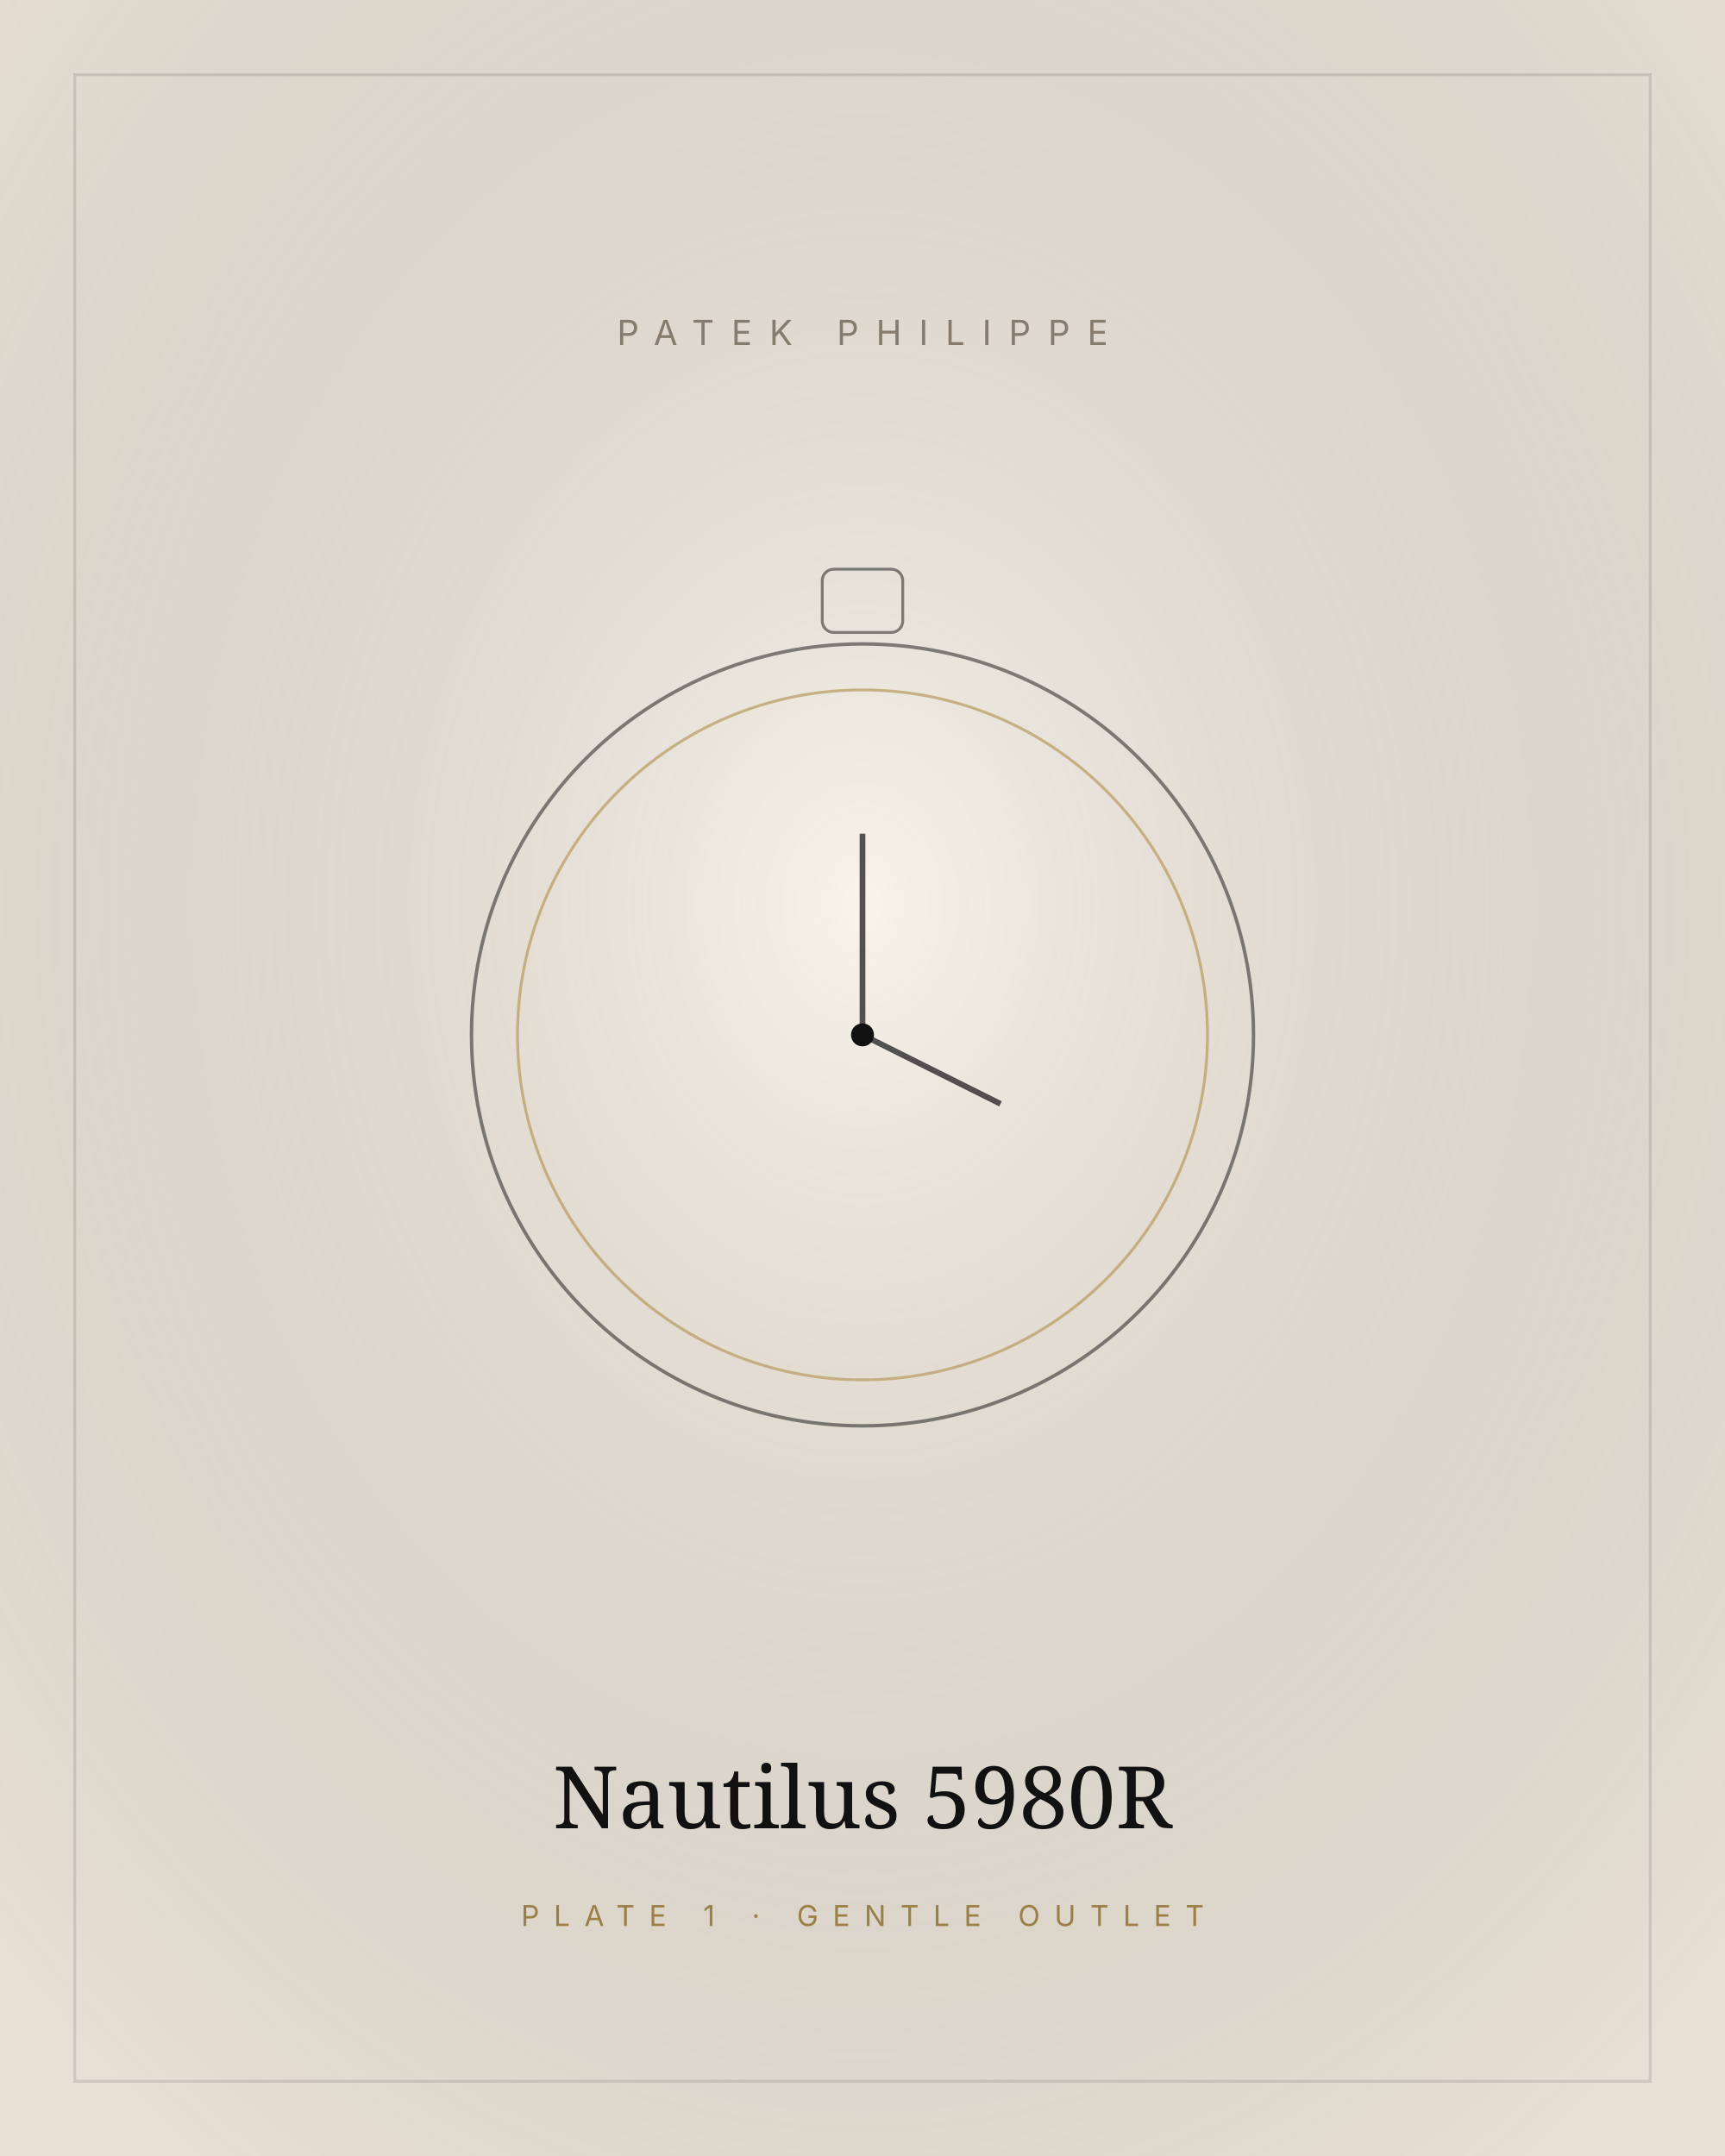
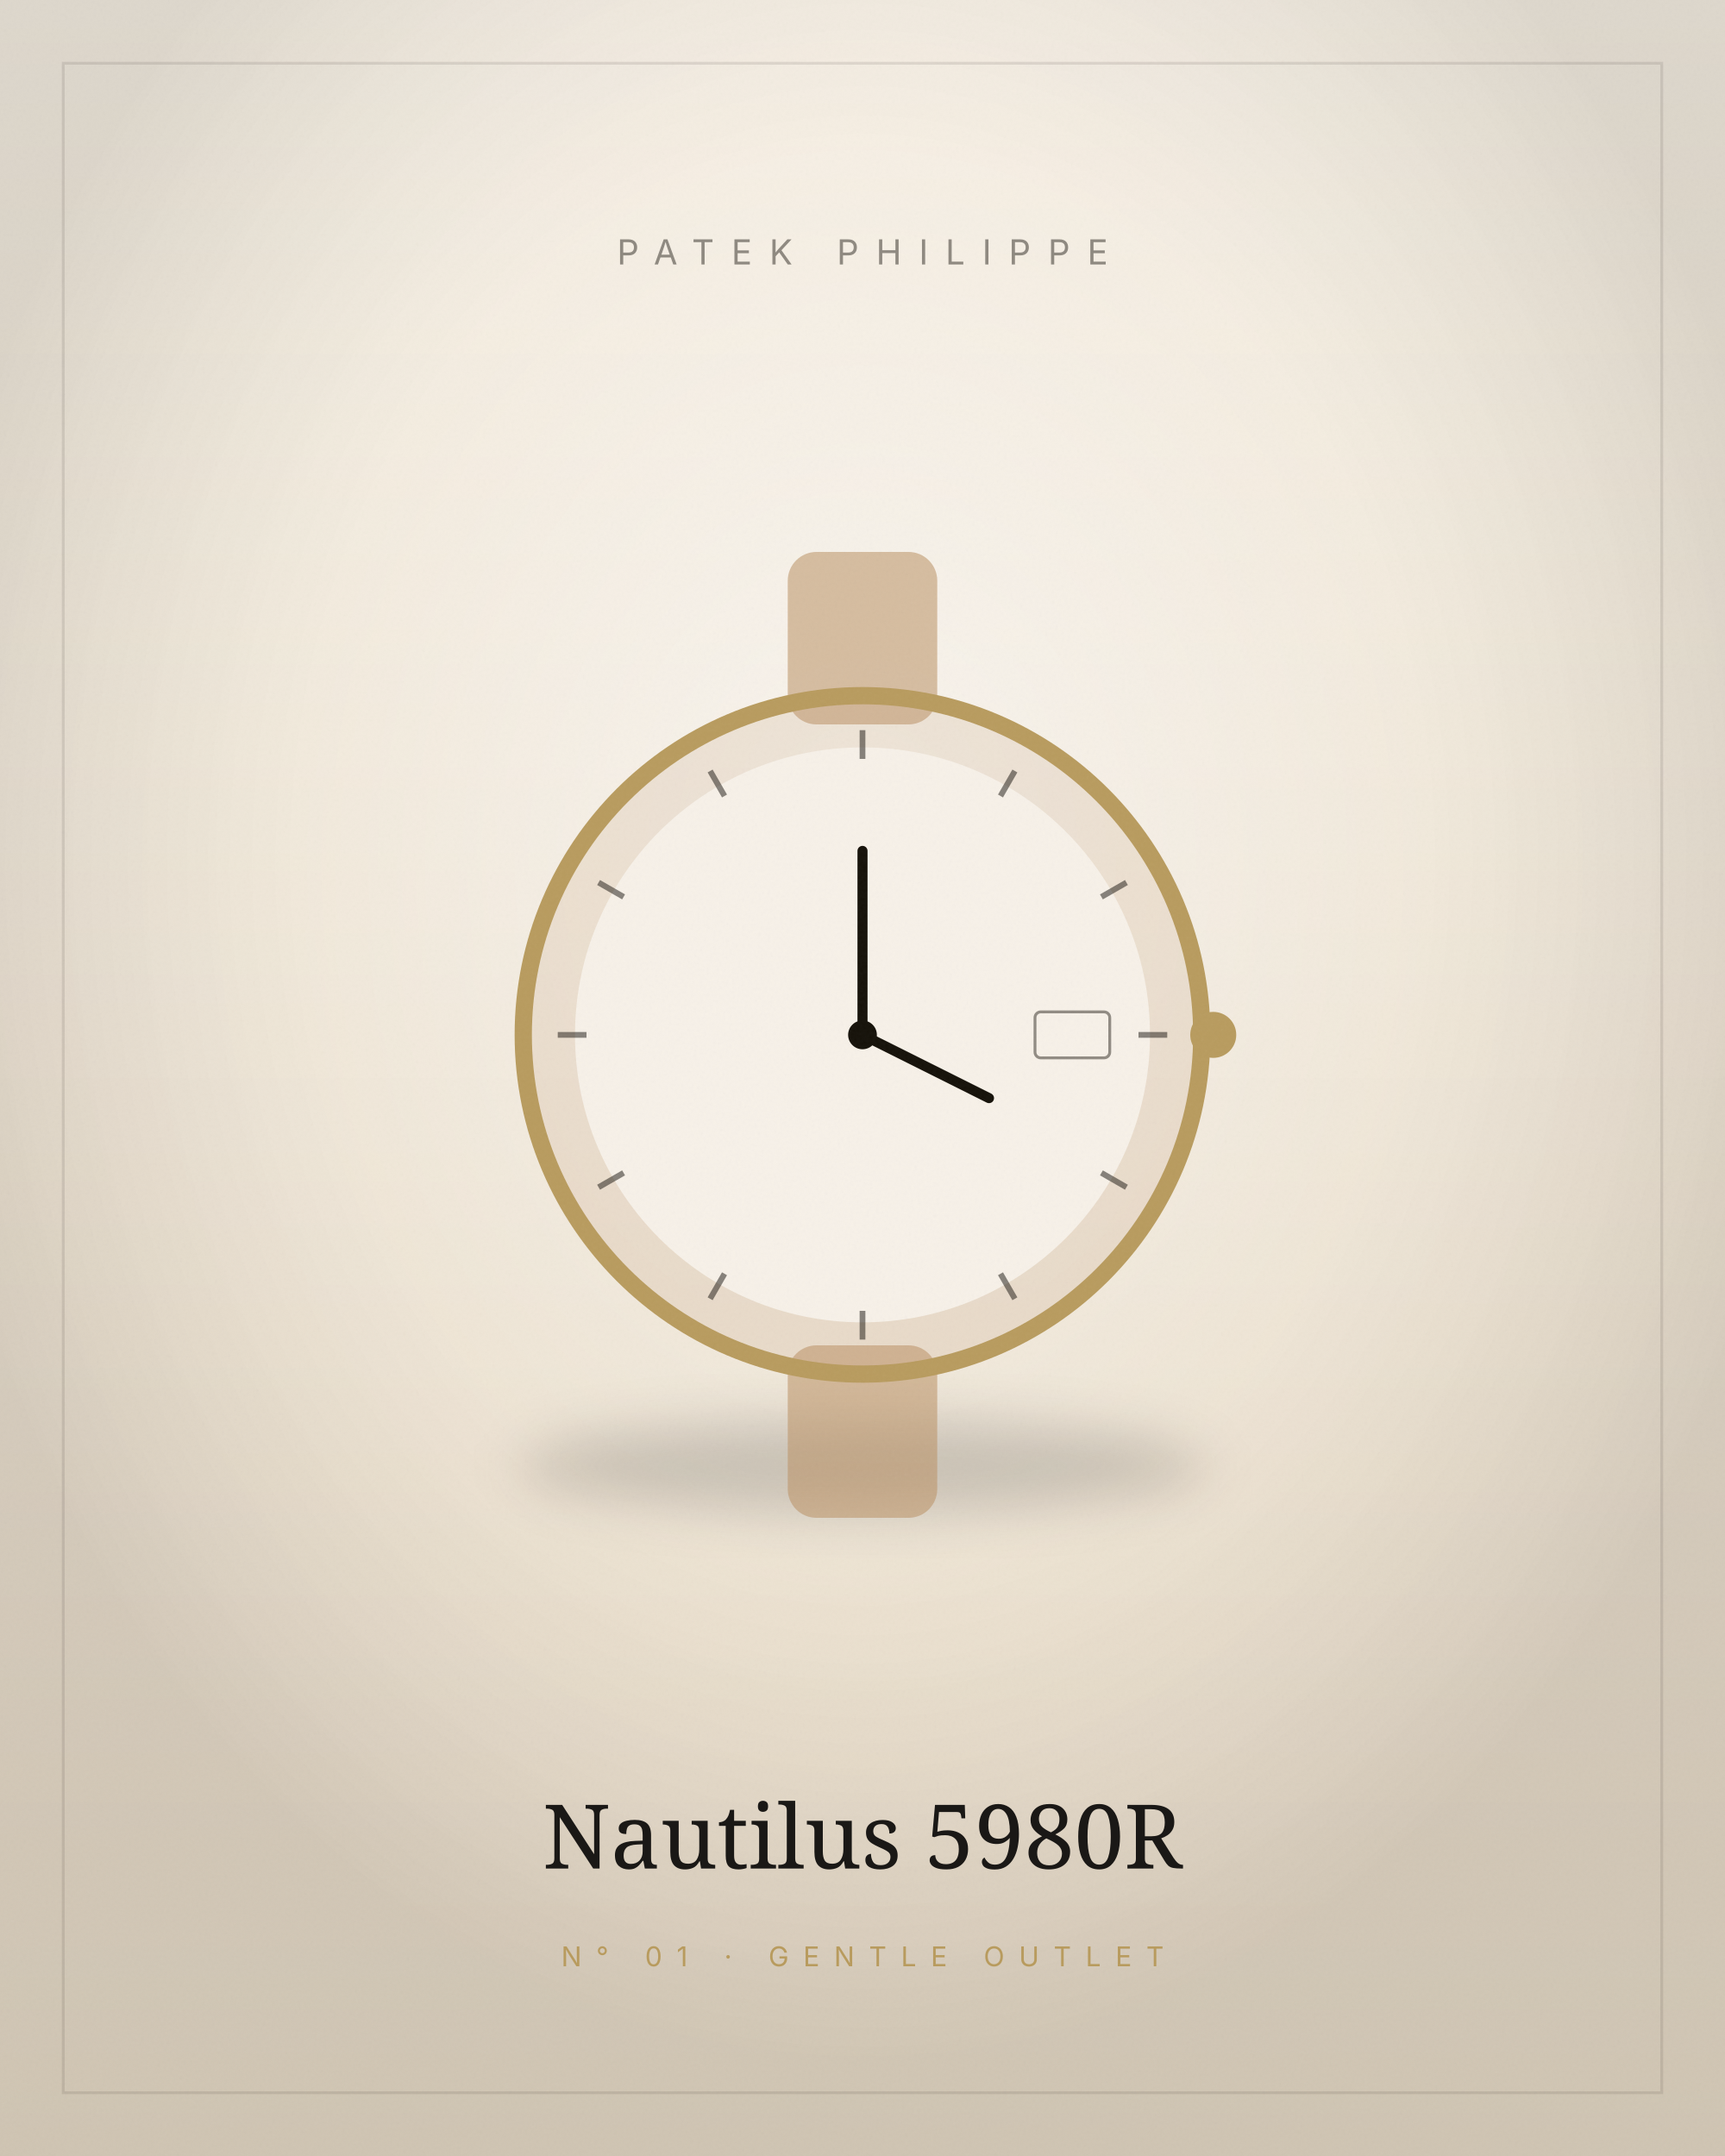
<svg xmlns="http://www.w3.org/2000/svg" width="600" height="750" viewBox="0 0 600 750">
  <defs>
-     <radialGradient id="v" cx="50%" cy="42%" r="70%">
-       <stop offset="0" stop-color="#ffffff" stop-opacity="0.35" />
-       <stop offset="1" stop-color="#000000" stop-opacity="0.05" />
+     <linearGradient id="bg" x1="0" y1="0" x2="0" y2="1">
+       <stop offset="0" stop-color="#f6efe3" />
+       <stop offset="1" stop-color="#e7dac6" />
+     </linearGradient>
+     <radialGradient id="spot" cx="50%" cy="40%" r="55%">
+       <stop offset="0" stop-color="#ffffff" stop-opacity="0.55" />
+       <stop offset="0.6" stop-color="#ffffff" stop-opacity="0.08" />
+       <stop offset="1" stop-color="#000000" stop-opacity="0.10" />
    </radialGradient>
+     <filter id="soft" x="-50%" y="-50%" width="200%" height="200%">
+       <feGaussianBlur stdDeviation="9" />
+     </filter>
+     <filter id="grain">
+       <feTurbulence type="fractalNoise" baseFrequency="0.9" numOctaves="2" stitchTiles="stitch" />
+       <feColorMatrix type="saturate" values="0" />
+     </filter>
  </defs>
-   <rect width="600" height="750" fill="#f4ece0" />
-   <rect width="600" height="750" fill="url(#v)" />
-   <rect x="26" y="26" width="548" height="698" fill="none" stroke="rgba(17,17,17,0.12)" />
-   <circle cx="300" cy="360" r="136" fill="none" stroke="rgba(17,17,17,0.5)" stroke-width="1.2" />
-   <circle cx="300" cy="360" r="120" fill="none" stroke="rgba(184,155,94,0.7)" stroke-width="1" />
-   <line x1="300" y1="360" x2="300" y2="290" stroke="rgba(17,17,17,0.7)" stroke-width="2" />
-   <line x1="300" y1="360" x2="348" y2="384" stroke="rgba(17,17,17,0.7)" stroke-width="2" />
-   <circle cx="300" cy="360" r="4" fill="#111" />
-   <rect x="286" y="198" width="28" height="22" rx="4" fill="none" stroke="rgba(17,17,17,0.5)" />
-   <text x="300" y="120" text-anchor="middle" font-family="Inter, Helvetica, sans-serif" font-size="12" fill="#857c6e" letter-spacing="6">PATEK PHILIPPE</text>
-   <text x="300" y="636" text-anchor="middle" font-family="Georgia, 'Cormorant Garamond', serif" font-size="30" fill="#111111">Nautilus 5980R</text>
-   <text x="300" y="670" text-anchor="middle" font-family="Inter, Helvetica, sans-serif" font-size="10" fill="#9a7f47" letter-spacing="5">PLATE 1 · GENTLE OUTLET</text>
+   <rect width="600" height="750" fill="url(#bg)" />
+   <rect width="600" height="750" fill="url(#spot)" />
+   <g>
+     <ellipse cx="300" cy="510" rx="120" ry="16" fill="rgba(20,16,10,0.16)" filter="url(#soft)" />
+     <rect x="274" y="192" width="52" height="60" rx="10" fill="#b98f63" opacity="0.55" />
+     <rect x="274" y="468" width="52" height="60" rx="10" fill="#b98f63" opacity="0.55" />
+     <circle cx="300" cy="360" r="120" fill="#b98f63" opacity="0.16" />
+     <circle cx="300" cy="360" r="118" fill="none" stroke="#b89b5e" stroke-width="6" />
+     <circle cx="300" cy="360" r="100" fill="#f7f1e8" />
+     <line x1="300.0" y1="264.0" x2="300.0" y2="254.0" stroke="rgba(20,16,10,0.5)" stroke-width="2" />
+     <line x1="348.0" y1="276.9" x2="353.0" y2="268.2" stroke="rgba(20,16,10,0.5)" stroke-width="2" />
+     <line x1="383.1" y1="312.0" x2="391.8" y2="307.0" stroke="rgba(20,16,10,0.5)" stroke-width="2" />
+     <line x1="396.0" y1="360.0" x2="406.0" y2="360.0" stroke="rgba(20,16,10,0.5)" stroke-width="2" />
+     <line x1="383.1" y1="408.0" x2="391.8" y2="413.0" stroke="rgba(20,16,10,0.5)" stroke-width="2" />
+     <line x1="348.0" y1="443.1" x2="353.0" y2="451.8" stroke="rgba(20,16,10,0.5)" stroke-width="2" />
+     <line x1="300.0" y1="456.0" x2="300.0" y2="466.0" stroke="rgba(20,16,10,0.5)" stroke-width="2" />
+     <line x1="252.0" y1="443.1" x2="247.0" y2="451.8" stroke="rgba(20,16,10,0.5)" stroke-width="2" />
+     <line x1="216.9" y1="408.0" x2="208.2" y2="413.0" stroke="rgba(20,16,10,0.5)" stroke-width="2" />
+     <line x1="204.0" y1="360.0" x2="194.0" y2="360.0" stroke="rgba(20,16,10,0.5)" stroke-width="2" />
+     <line x1="216.9" y1="312.0" x2="208.2" y2="307.0" stroke="rgba(20,16,10,0.5)" stroke-width="2" />
+     <line x1="252.0" y1="276.9" x2="247.0" y2="268.2" stroke="rgba(20,16,10,0.5)" stroke-width="2" />
+     <line x1="300" y1="360" x2="300" y2="296" stroke="#141008" stroke-width="3.5" stroke-linecap="round" />
+     <line x1="300" y1="360" x2="344" y2="382" stroke="#141008" stroke-width="3.5" stroke-linecap="round" />
+     <circle cx="300" cy="360" r="5" fill="#141008" />
+     <rect x="360" y="352" width="26" height="16" rx="2" fill="none" stroke="rgba(20,16,10,0.45)" />
+     <circle cx="422" cy="360" r="8" fill="#b89b5e" />
+   </g>
+   <rect width="600" height="750" filter="url(#grain)" opacity="0.05" />
+   <rect x="22" y="22" width="556" height="706" fill="none" stroke="rgba(20,16,10,0.10)" />
+   <text x="300" y="92" text-anchor="middle" font-family="Inter, Helvetica, sans-serif" font-size="12" letter-spacing="6" fill="rgba(20,16,10,0.45)">PATEK PHILIPPE</text>
+   <text x="300" y="650" text-anchor="middle" font-family="Georgia, 'Cormorant Garamond', serif" font-size="31" fill="#1a1816">Nautilus 5980R</text>
+   <text x="300" y="684" text-anchor="middle" font-family="Inter, Helvetica, sans-serif" font-size="9.5" letter-spacing="5" fill="#b89b5e">N° 01 · GENTLE OUTLET</text>
</svg>
